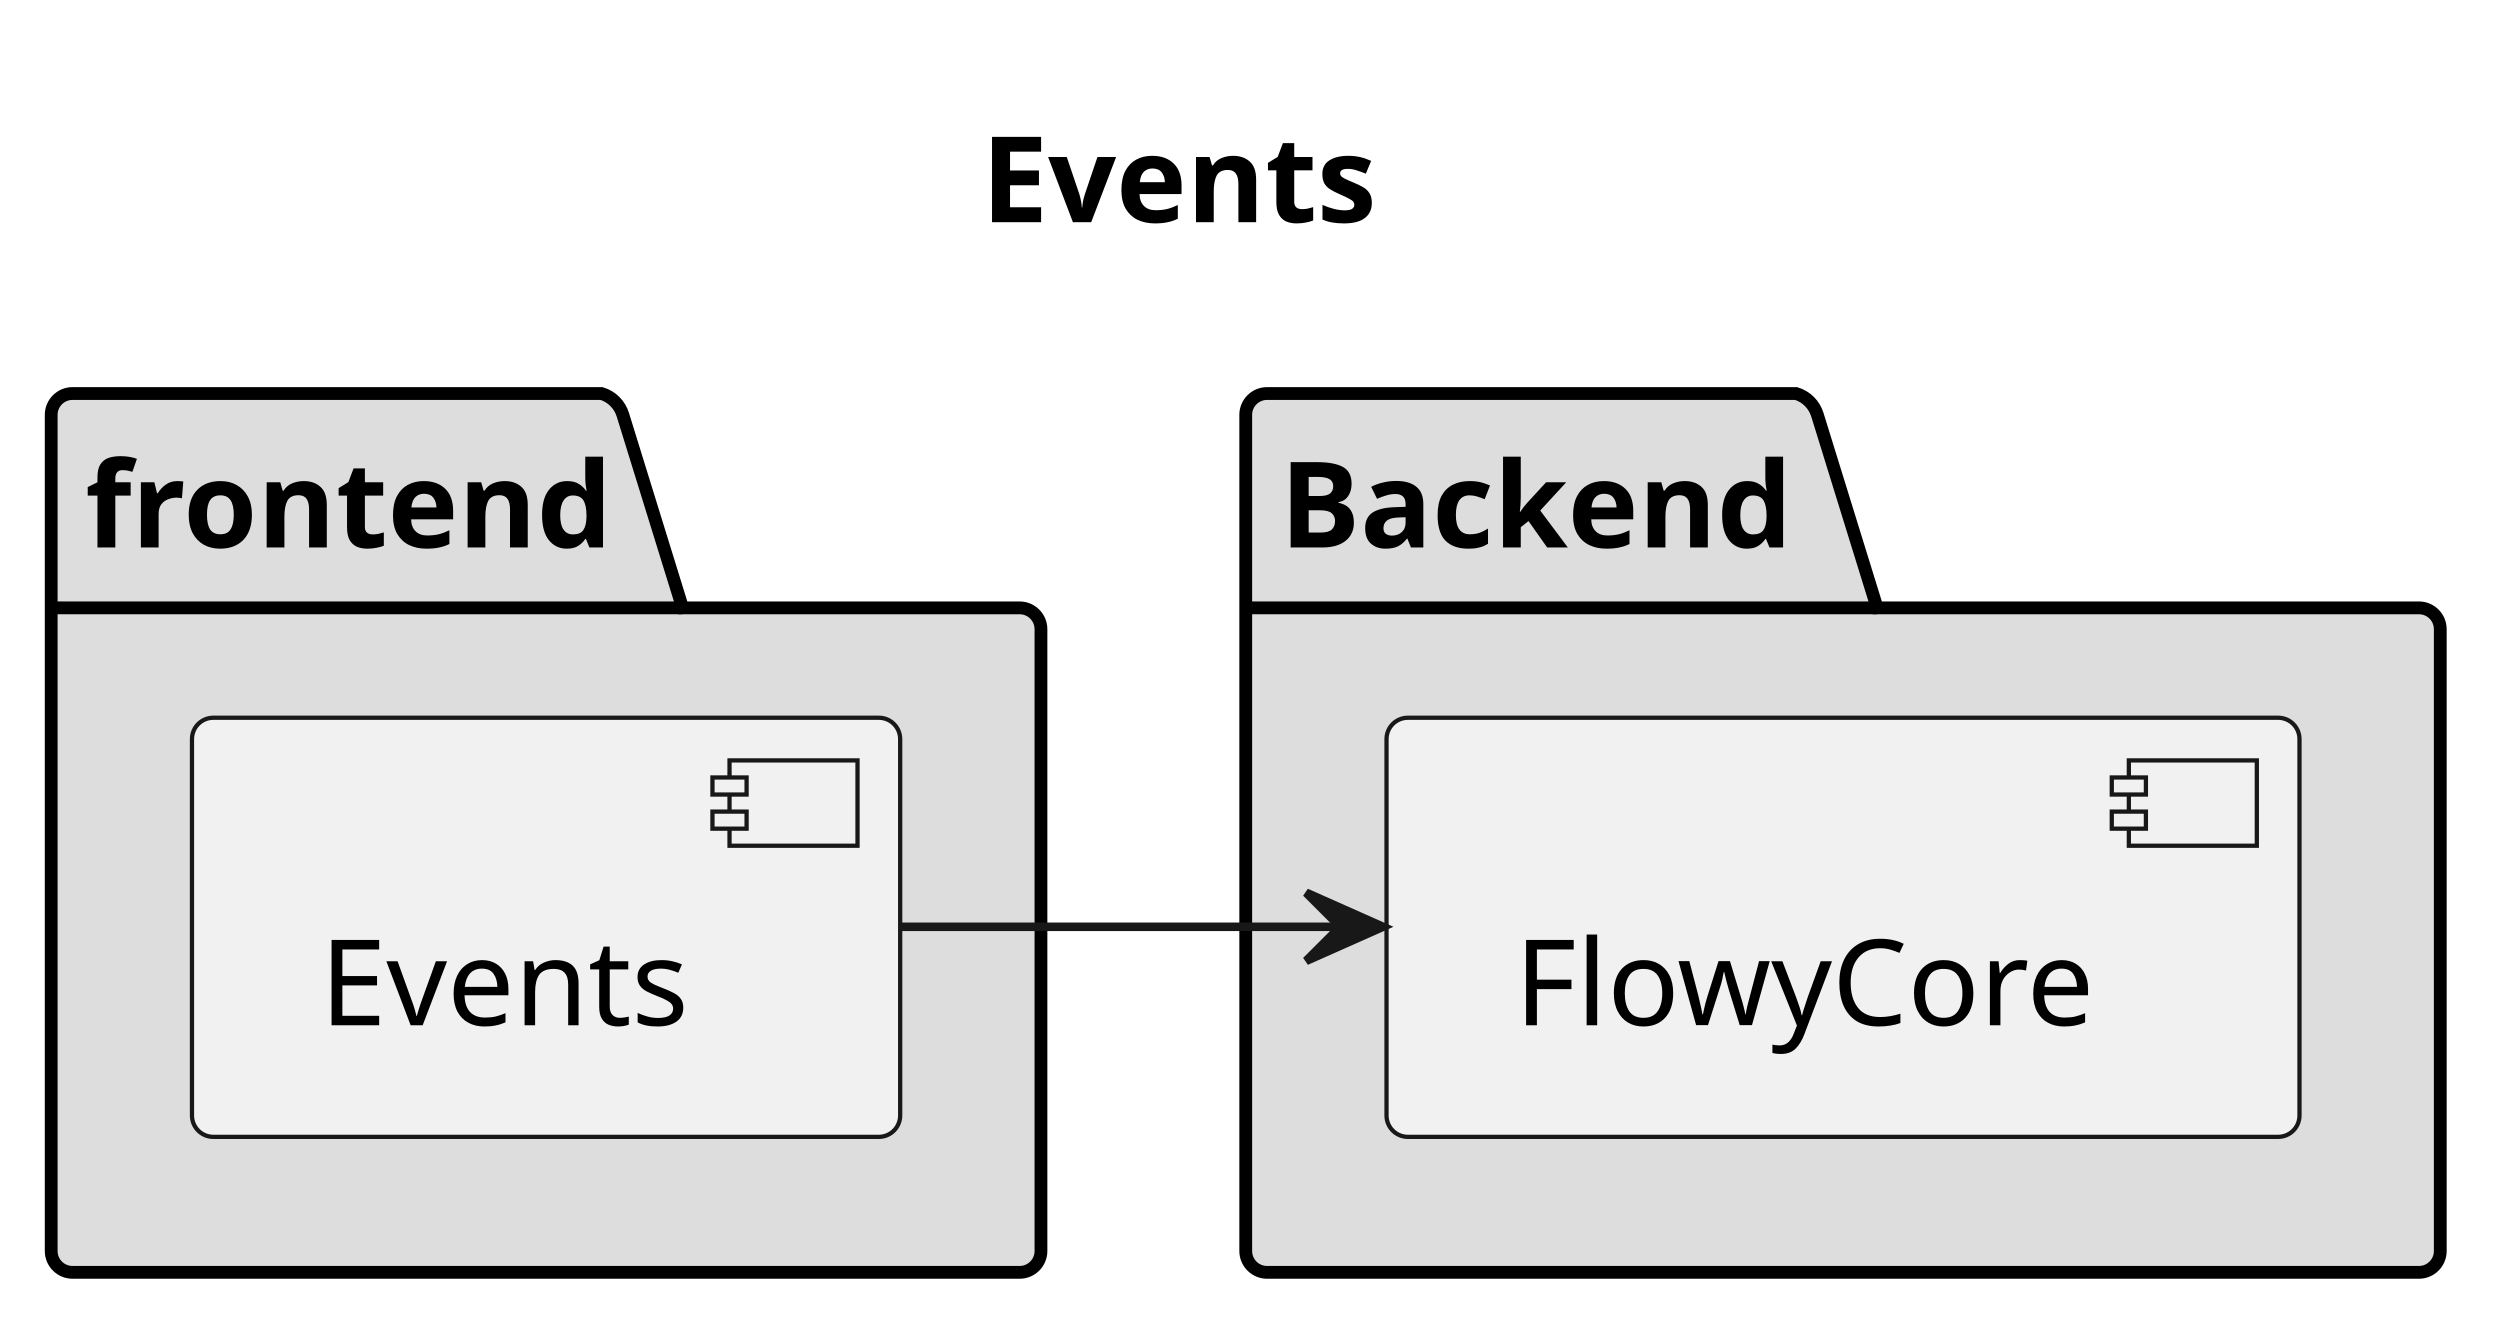
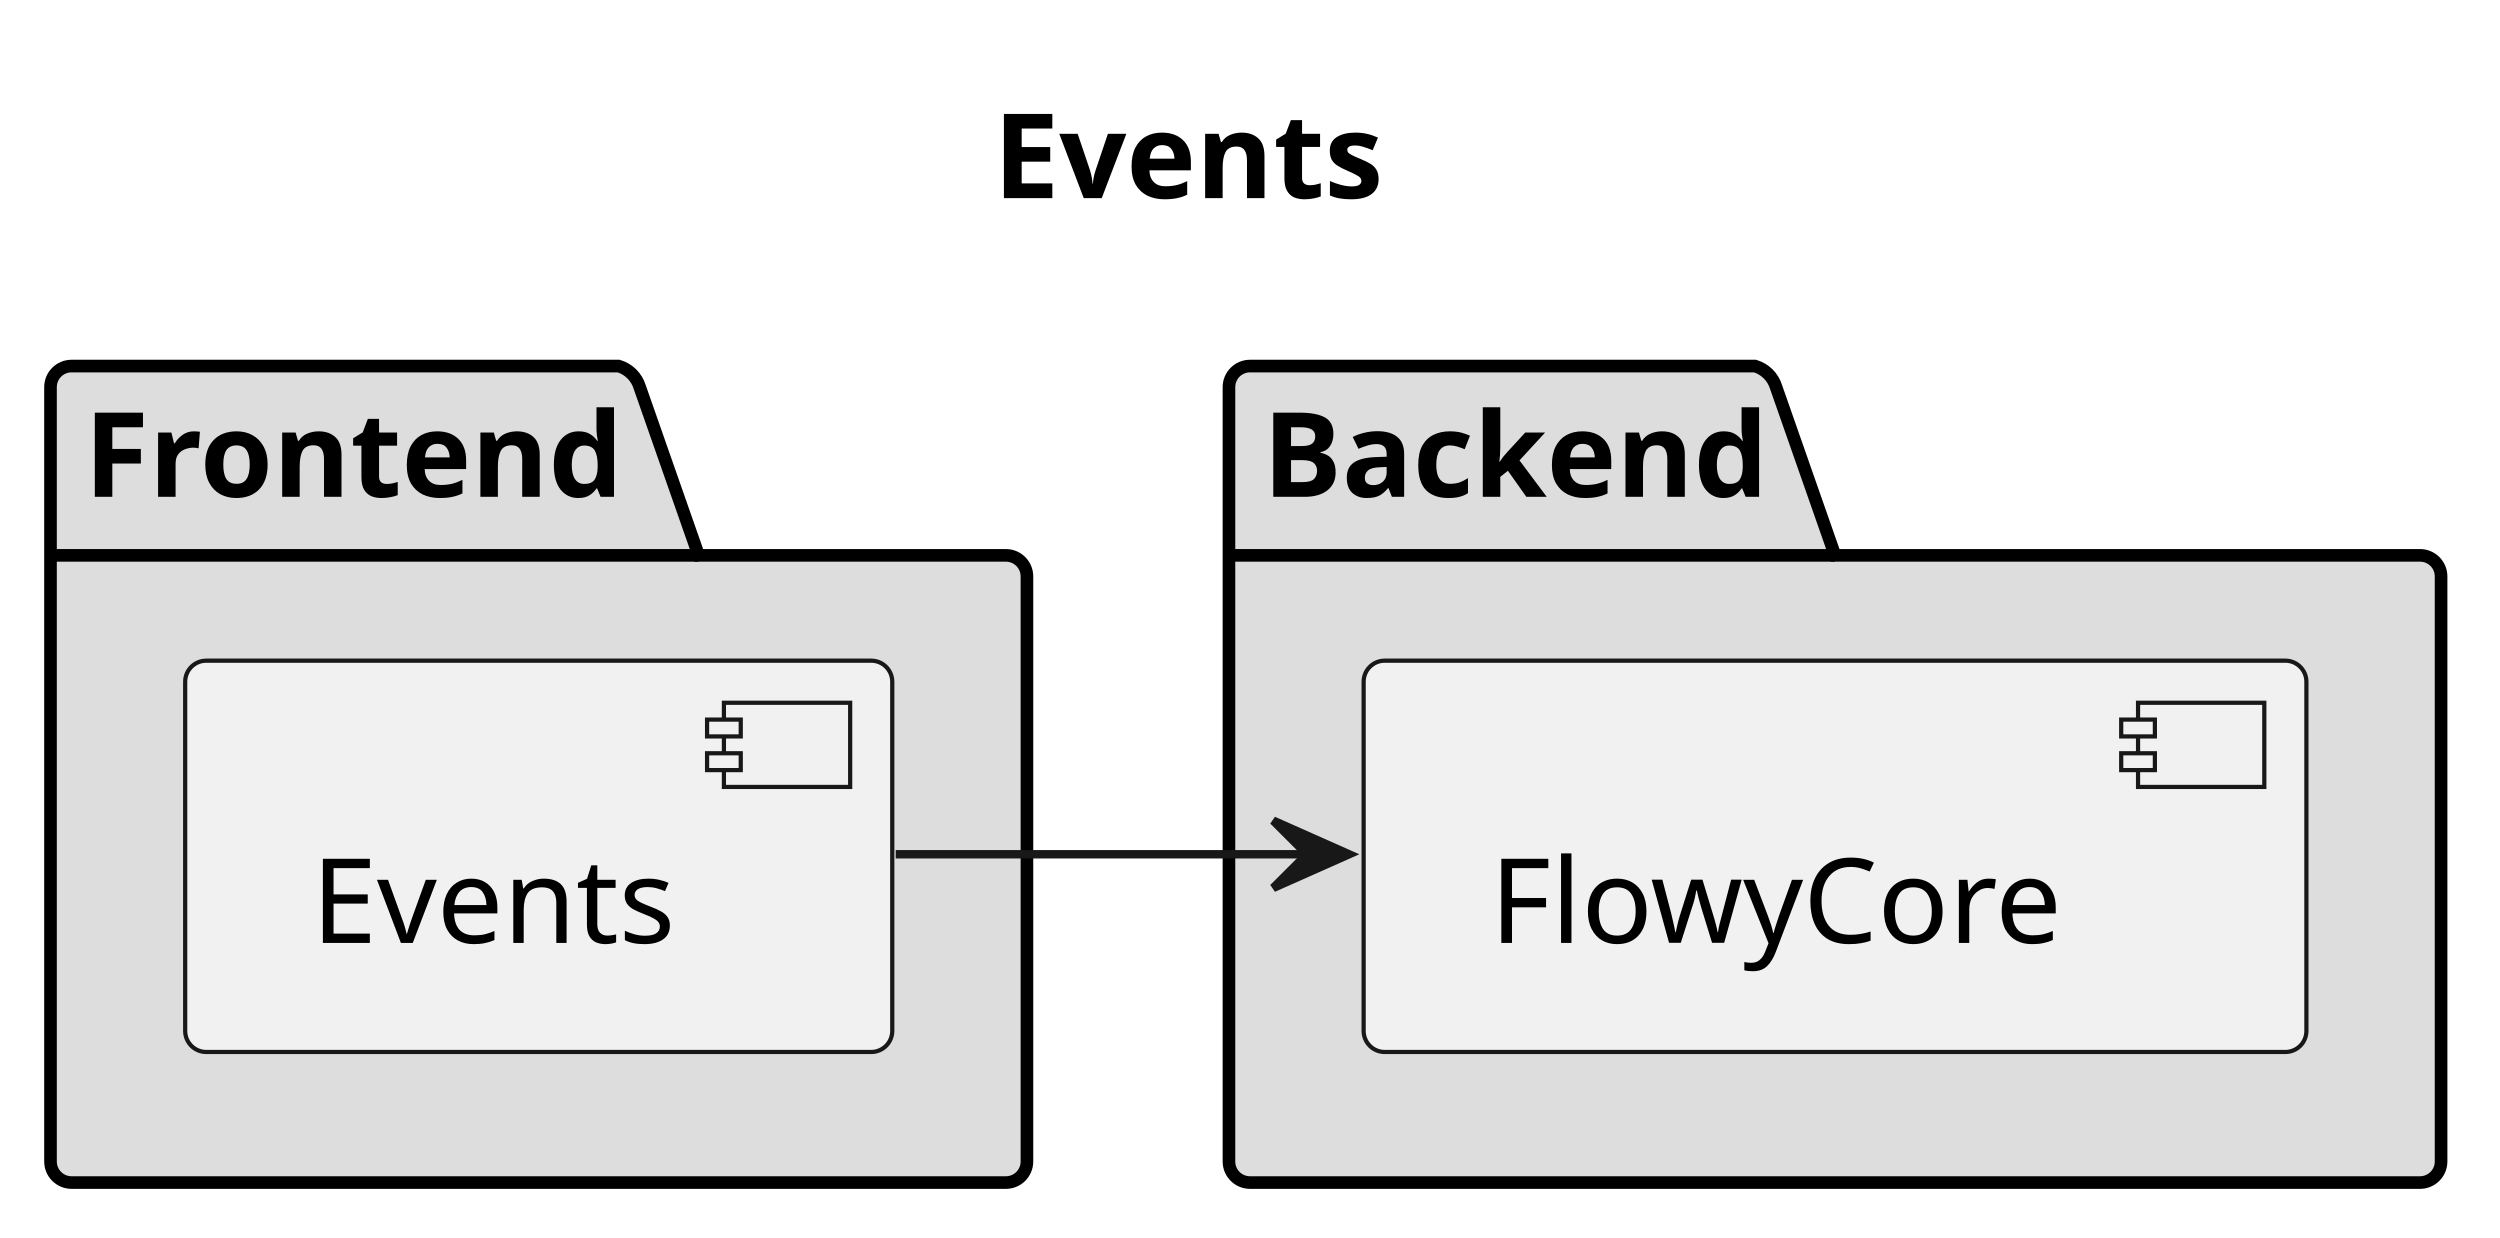
- <svg xmlns="http://www.w3.org/2000/svg" contentStyleType="text/css" height="156px" preserveAspectRatio="none" style="width:293px;height:156px;background:#FFFFFF;" version="1.1" viewBox="0 0 293 156" width="293px" zoomAndPan="magnify">
+ <svg xmlns="http://www.w3.org/2000/svg" contentStyleType="text/css" height="147px" preserveAspectRatio="none" style="width:297px;height:147px;background:#FFFFFF;" version="1.1" viewBox="0 0 297 147" width="297px" zoomAndPan="magnify">
  <defs />
  <g>
-     <rect fill="none" height="29.12" id="_title" style="stroke:none;stroke-width:1.0;" width="59" x="110" y="5" />
-     <text fill="#000000" font-family="sans-serif" font-size="14" font-weight="bold" lengthAdjust="spacing" textLength="49" x="115" y="26.044">Events</text>
-     <g id="cluster_frontend">
-       <path d="M8.5,46.12 L70.5,46.12 A3.75,3.75 0 0 1 73,48.62 L80,71.24 L119.5,71.24 A2.5,2.5 0 0 1 122,73.74 L122,146.62 A2.5,2.5 0 0 1 119.5,149.12 L8.5,149.12 A2.5,2.5 0 0 1 6,146.62 L6,48.62 A2.5,2.5 0 0 1 8.5,46.12 " fill="#DDDDDD" style="stroke:#000000;stroke-width:1.5;" />
-       <line style="stroke:#000000;stroke-width:1.5;" x1="6" x2="80" y1="71.24" y2="71.24" />
-       <text fill="#000000" font-family="sans-serif" font-size="14" font-weight="bold" lengthAdjust="spacing" textLength="61" x="10" y="64.164">frontend</text>
+     <text fill="#000000" font-family="sans-serif" font-size="14" font-weight="bold" lengthAdjust="spacing" textLength="47" x="118" y="23.535">Events</text>
+     <g id="cluster_Frontend">
+       <path d="M8.5,43.488 L73.5,43.488 A3.75,3.75 0 0 1 76,45.988 L83,65.977 L119.5,65.977 A2.5,2.5 0 0 1 122,68.477 L122,137.988 A2.5,2.5 0 0 1 119.5,140.488 L8.5,140.488 A2.5,2.5 0 0 1 6,137.988 L6,45.988 A2.5,2.5 0 0 1 8.5,43.488 " fill="#DDDDDD" style="stroke:#000000;stroke-width:1.5;" />
+       <line style="stroke:#000000;stroke-width:1.5;" x1="6" x2="83" y1="65.977" y2="65.977" />
+       <text fill="#000000" font-family="sans-serif" font-size="14" font-weight="bold" lengthAdjust="spacing" textLength="64" x="10" y="59.023">Frontend</text>
    </g>
    <g id="cluster_Backend">
-       <path d="M148.5,46.12 L210.5,46.12 A3.75,3.75 0 0 1 213,48.62 L220,71.24 L283.5,71.24 A2.5,2.5 0 0 1 286,73.74 L286,146.62 A2.5,2.5 0 0 1 283.5,149.12 L148.5,149.12 A2.5,2.5 0 0 1 146,146.62 L146,48.62 A2.5,2.5 0 0 1 148.5,46.12 " fill="#DDDDDD" style="stroke:#000000;stroke-width:1.5;" />
-       <line style="stroke:#000000;stroke-width:1.5;" x1="146" x2="220" y1="71.24" y2="71.24" />
-       <text fill="#000000" font-family="sans-serif" font-size="14" font-weight="bold" lengthAdjust="spacing" textLength="61" x="150" y="64.164">Backend</text>
+       <path d="M148.5,43.488 L208.5,43.488 A3.75,3.75 0 0 1 211,45.988 L218,65.977 L287.5,65.977 A2.5,2.5 0 0 1 290,68.477 L290,137.988 A2.5,2.5 0 0 1 287.5,140.488 L148.5,140.488 A2.5,2.5 0 0 1 146,137.988 L146,45.988 A2.5,2.5 0 0 1 148.5,43.488 " fill="#DDDDDD" style="stroke:#000000;stroke-width:1.5;" />
+       <line style="stroke:#000000;stroke-width:1.5;" x1="146" x2="218" y1="65.977" y2="65.977" />
+       <text fill="#000000" font-family="sans-serif" font-size="14" font-weight="bold" lengthAdjust="spacing" textLength="59" x="150" y="59.023">Backend</text>
    </g>
    <g id="elem_Events">
-       <rect fill="#F1F1F1" height="49.12" rx="2.5" ry="2.5" style="stroke:#181818;stroke-width:0.5;" width="83" x="22.5" y="84.12" />
-       <rect fill="#F1F1F1" height="10" style="stroke:#181818;stroke-width:0.5;" width="15" x="85.5" y="89.12" />
-       <rect fill="#F1F1F1" height="2" style="stroke:#181818;stroke-width:0.5;" width="4" x="83.5" y="91.12" />
-       <rect fill="#F1F1F1" height="2" style="stroke:#181818;stroke-width:0.5;" width="4" x="83.5" y="95.12" />
-       <text fill="#000000" font-family="sans-serif" font-size="14" lengthAdjust="spacing" textLength="43" x="37.5" y="120.164">Events</text>
+       <rect fill="#F1F1F1" height="46.488" rx="2.5" ry="2.5" style="stroke:#181818;stroke-width:0.5;" width="84" x="22" y="78.488" />
+       <rect fill="#F1F1F1" height="10" style="stroke:#181818;stroke-width:0.5;" width="15" x="86" y="83.488" />
+       <rect fill="#F1F1F1" height="2" style="stroke:#181818;stroke-width:0.5;" width="4" x="84" y="85.488" />
+       <rect fill="#F1F1F1" height="2" style="stroke:#181818;stroke-width:0.5;" width="4" x="84" y="89.488" />
+       <text fill="#000000" font-family="sans-serif" font-size="14" lengthAdjust="spacing" textLength="44" x="37" y="112.023">Events</text>
    </g>
    <g id="elem_FlowyCore">
-       <rect fill="#F1F1F1" height="49.12" rx="2.5" ry="2.5" style="stroke:#181818;stroke-width:0.5;" width="107" x="162.5" y="84.12" />
-       <rect fill="#F1F1F1" height="10" style="stroke:#181818;stroke-width:0.5;" width="15" x="249.5" y="89.12" />
-       <rect fill="#F1F1F1" height="2" style="stroke:#181818;stroke-width:0.5;" width="4" x="247.5" y="91.12" />
-       <rect fill="#F1F1F1" height="2" style="stroke:#181818;stroke-width:0.5;" width="4" x="247.5" y="95.12" />
-       <text fill="#000000" font-family="sans-serif" font-size="14" lengthAdjust="spacing" textLength="67" x="177.5" y="120.164">FlowyCore</text>
+       <rect fill="#F1F1F1" height="46.488" rx="2.5" ry="2.5" style="stroke:#181818;stroke-width:0.5;" width="112" x="162" y="78.488" />
+       <rect fill="#F1F1F1" height="10" style="stroke:#181818;stroke-width:0.5;" width="15" x="254" y="83.488" />
+       <rect fill="#F1F1F1" height="2" style="stroke:#181818;stroke-width:0.5;" width="4" x="252" y="85.488" />
+       <rect fill="#F1F1F1" height="2" style="stroke:#181818;stroke-width:0.5;" width="4" x="252" y="89.488" />
+       <text fill="#000000" font-family="sans-serif" font-size="14" lengthAdjust="spacing" textLength="72" x="177" y="112.023">FlowyCore</text>
    </g>
    <g id="link_Events_FlowyCore">
-       <path d="M105.56,108.62 C122.63,108.62 139.71,108.62 156.78,108.62 " fill="none" id="Events-to-FlowyCore" style="stroke:#181818;stroke-width:1.0;" />
-       <polygon fill="#181818" points="162.08,108.62,153.08,104.62,157.08,108.62,153.08,112.62,162.08,108.62" style="stroke:#181818;stroke-width:1.0;" />
+       <path d="M106.41,101.488 C122.7,101.488 138.99,101.488 155.28,101.488 " fill="none" id="Events-to-FlowyCore" style="stroke:#181818;stroke-width:1.0;" />
+       <polygon fill="#181818" points="160.26,101.488,151.26,97.488,155.26,101.488,151.26,105.488,160.26,101.488" style="stroke:#181818;stroke-width:1.0;" />
    </g>
  </g>
</svg>
